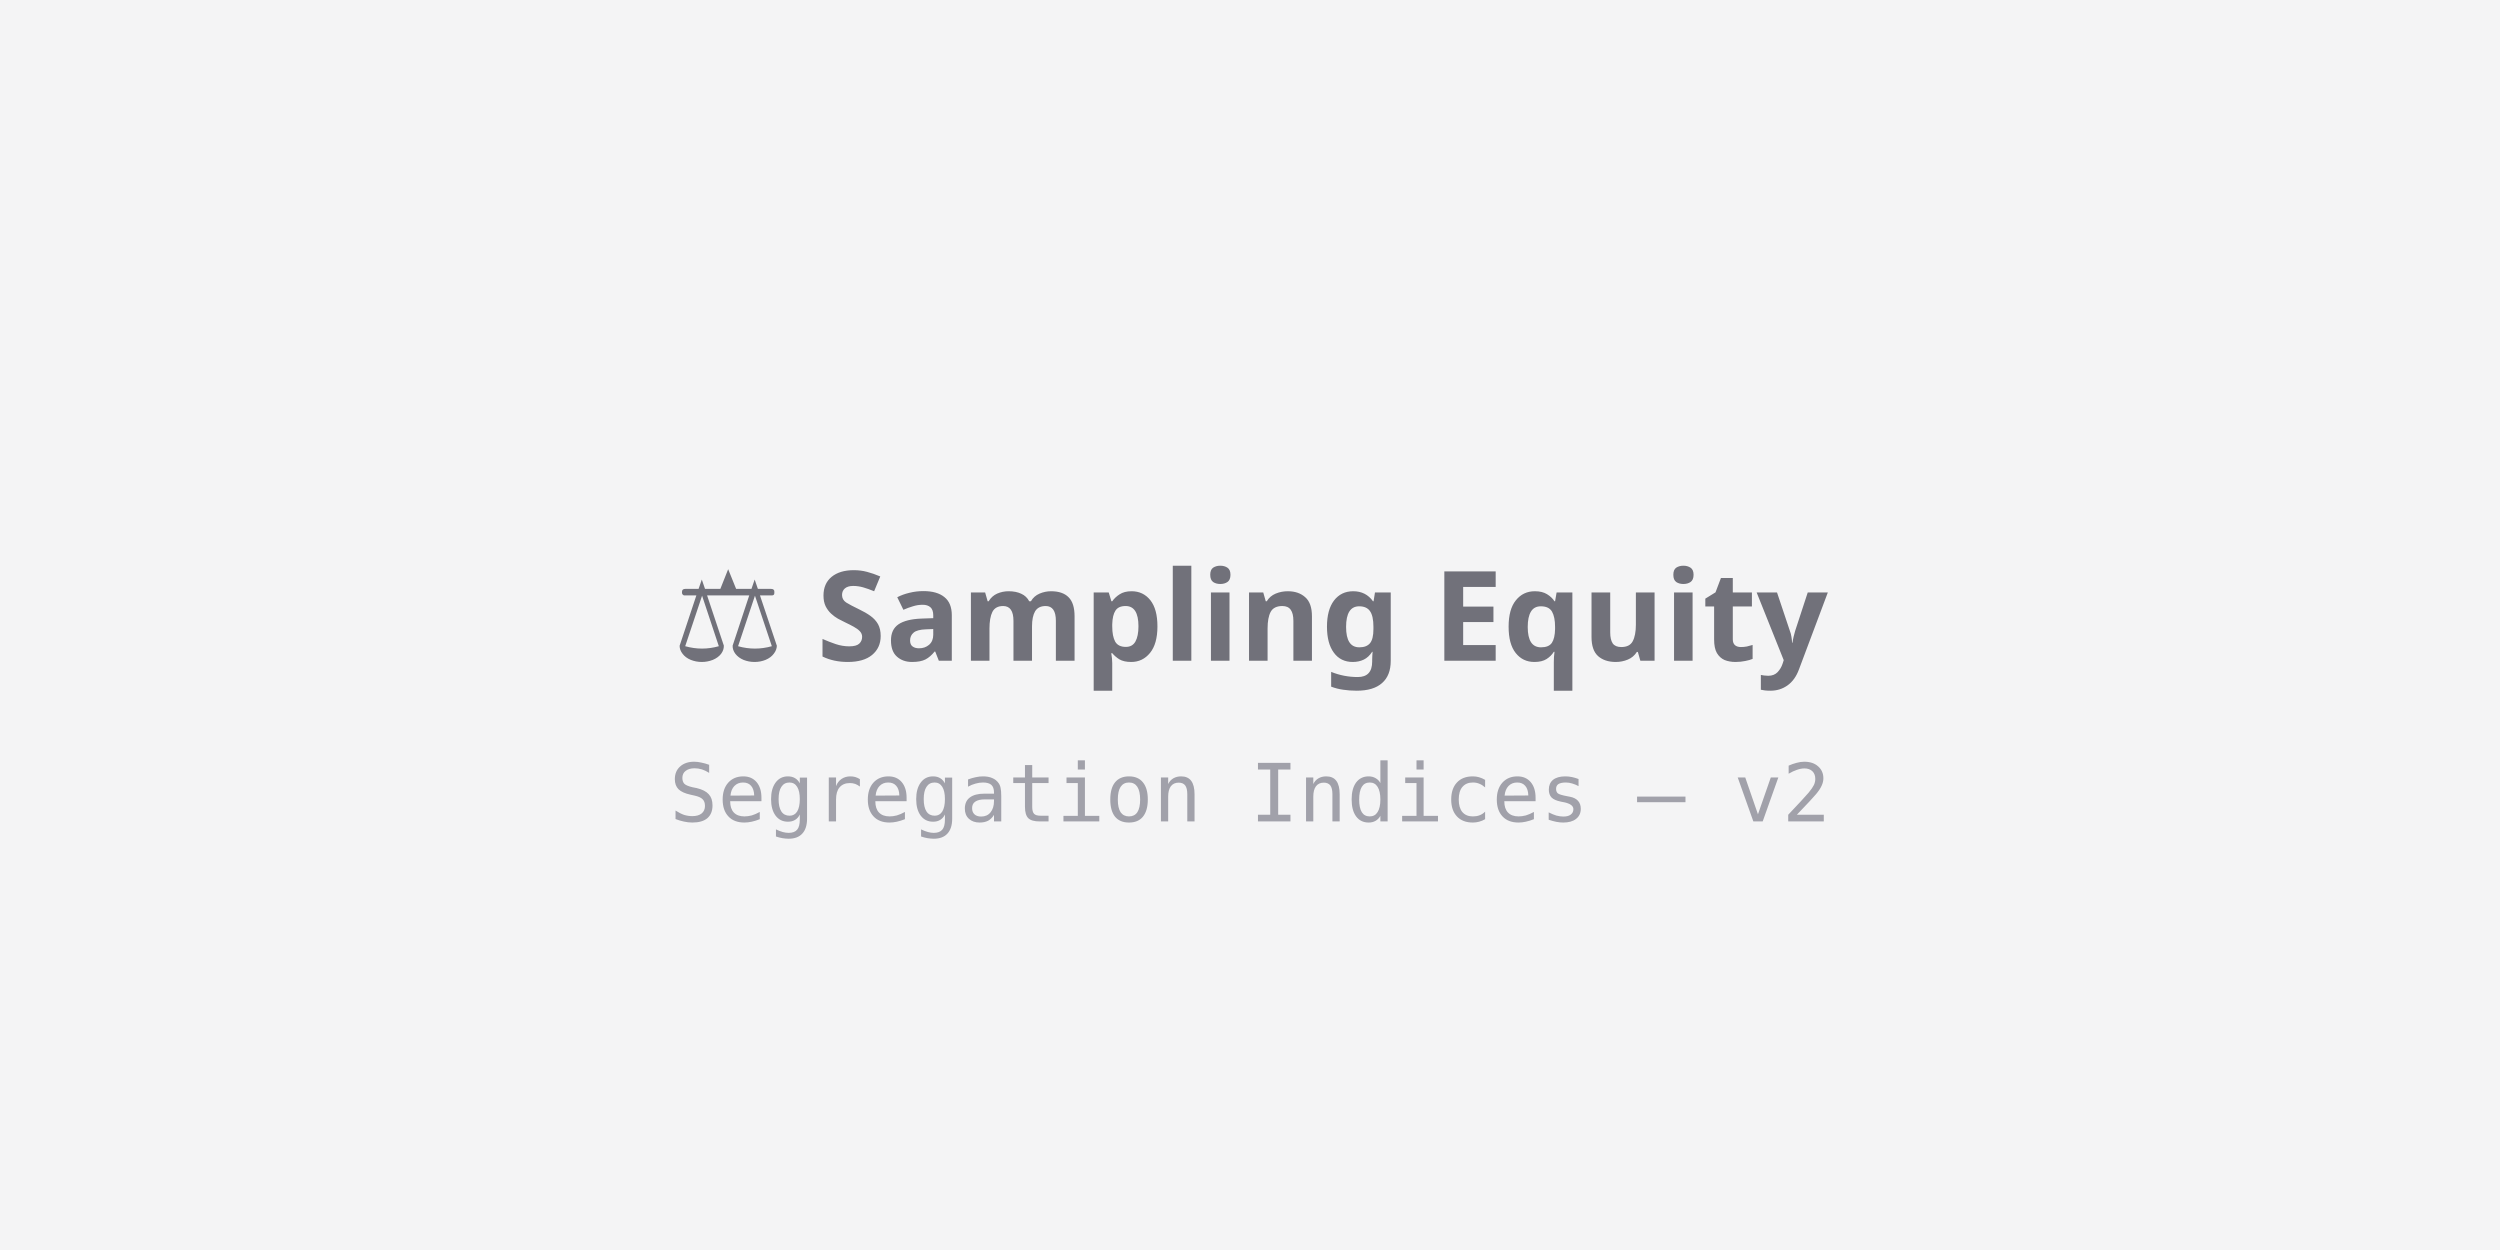
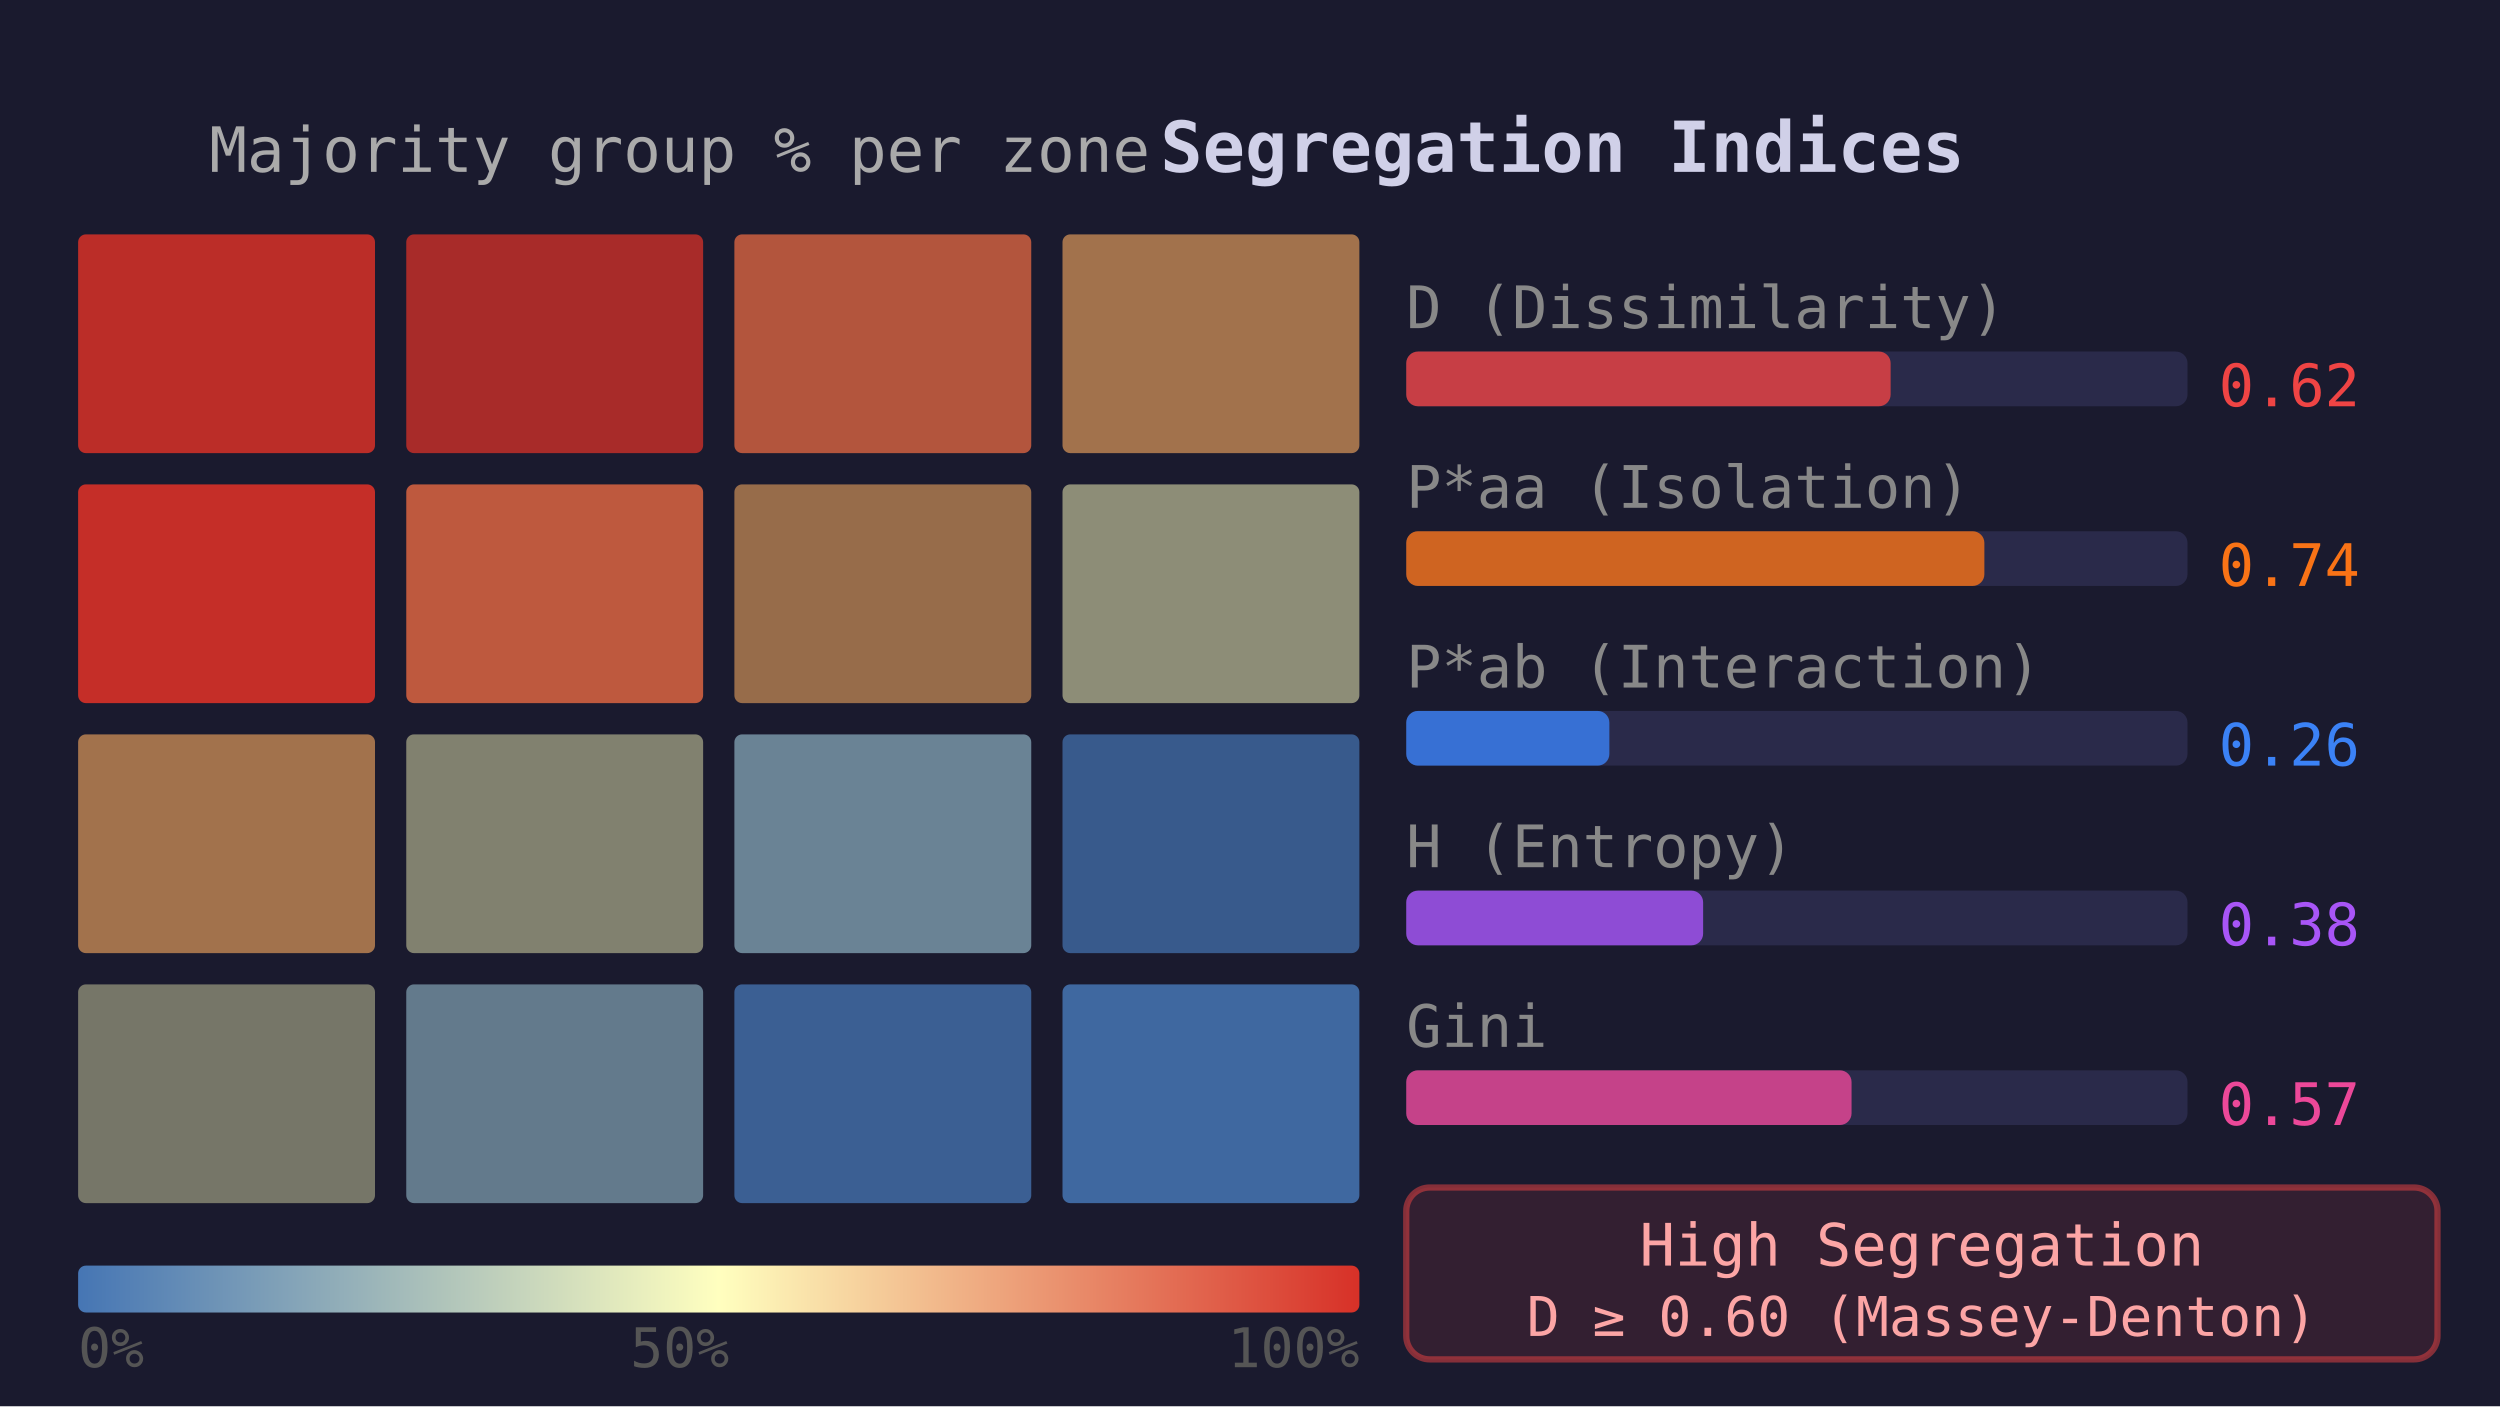
- <svg xmlns="http://www.w3.org/2000/svg" viewBox="0 0 280 140" role="img" aria-label="Coming in v2">
-   <rect width="280" height="140" fill="#F4F4F5" />
-   <text x="140" y="74" font-family="ui-sans-serif, system-ui" font-size="14" font-weight="600" fill="#71717A" text-anchor="middle">⚖️ Sampling Equity</text>
-   <text x="140" y="92" font-family="ui-monospace, monospace" font-size="9" fill="#A1A1AA" text-anchor="middle">Segregation Indices — v2</text>
+ <svg xmlns="http://www.w3.org/2000/svg" viewBox="0 0 320 180" width="320" height="180" role="img" aria-label="Segregation and Diversity Indices">
+   <rect width="320" height="180" fill="#1a1a2e" />
+   <rect x="10" y="30" width="38" height="28" rx="1" fill="#d73027" opacity="0.85" />
+   <rect x="52" y="30" width="38" height="28" rx="1" fill="#d73027" opacity="0.75" />
+   <rect x="94" y="30" width="38" height="28" rx="1" fill="#f46d43" opacity="0.7" />
+   <rect x="136" y="30" width="38" height="28" rx="1" fill="#fdae61" opacity="0.6" />
+   <rect x="10" y="62" width="38" height="28" rx="1" fill="#d73027" opacity="0.9" />
+   <rect x="52" y="62" width="38" height="28" rx="1" fill="#f46d43" opacity="0.75" />
+   <rect x="94" y="62" width="38" height="28" rx="1" fill="#fdae61" opacity="0.55" />
+   <rect x="136" y="62" width="38" height="28" rx="1" fill="#ffffbf" opacity="0.5" />
+   <rect x="10" y="94" width="38" height="28" rx="1" fill="#fdae61" opacity="0.6" />
+   <rect x="52" y="94" width="38" height="28" rx="1" fill="#ffffbf" opacity="0.45" />
+   <rect x="94" y="94" width="38" height="28" rx="1" fill="#abd9e9" opacity="0.55" />
+   <rect x="136" y="94" width="38" height="28" rx="1" fill="#4575b4" opacity="0.7" />
+   <rect x="10" y="126" width="38" height="28" rx="1" fill="#ffffbf" opacity="0.4" />
+   <rect x="52" y="126" width="38" height="28" rx="1" fill="#abd9e9" opacity="0.5" />
+   <rect x="136" y="126" width="38" height="28" rx="1" fill="#4575b4" opacity="0.85" />
+   <rect x="94" y="126" width="38" height="28" rx="1" fill="#4575b4" opacity="0.75" />
+   <text x="87" y="22" text-anchor="middle" fill="#aaa" font-family="monospace" font-size="8">Majority group % per zone</text>
+   <defs>
+     <linearGradient id="rdbu" x1="0%" y1="0%" x2="100%" y2="0%">
+       <stop offset="0%" stop-color="#4575b4" />
+       <stop offset="50%" stop-color="#ffffbf" />
+       <stop offset="100%" stop-color="#d73027" />
+     </linearGradient>
+   </defs>
+   <rect x="10" y="162" width="164" height="6" rx="1" fill="url(#rdbu)" />
+   <text x="10" y="175" fill="#555" font-family="monospace" font-size="7">0%</text>
+   <text x="87" y="175" text-anchor="middle" fill="#555" font-family="monospace" font-size="7">50%</text>
+   <text x="174" y="175" text-anchor="end" fill="#555" font-family="monospace" font-size="7">100%</text>
+   <text x="200" y="22" text-anchor="middle" fill="#d0d0e8" font-family="monospace" font-size="9" font-weight="bold">Segregation Indices</text>
+   <text x="180" y="42" fill="#888" font-family="monospace" font-size="7.5">D (Dissimilarity)</text>
+   <rect x="180" y="45" width="100" height="7" rx="1.5" fill="#2a2a4a" />
+   <rect x="180" y="45" width="62" height="7" rx="1.5" fill="#ef4444" opacity="0.8">
+     <animate attributeName="width" values="0;62;62" dur="1.5s" repeatCount="indefinite" begin="0s" />
+   </rect>
+   <text x="284" y="52" fill="#ef4444" font-family="monospace" font-size="7.5">0.62</text>
+   <text x="180" y="65" fill="#888" font-family="monospace" font-size="7.5">P*aa (Isolation)</text>
+   <rect x="180" y="68" width="100" height="7" rx="1.5" fill="#2a2a4a" />
+   <rect x="180" y="68" width="74" height="7" rx="1.5" fill="#f97316" opacity="0.8">
+     <animate attributeName="width" values="0;74;74" dur="1.5s" repeatCount="indefinite" begin="0.2s" />
+   </rect>
+   <text x="284" y="75" fill="#f97316" font-family="monospace" font-size="7.5">0.74</text>
+   <text x="180" y="88" fill="#888" font-family="monospace" font-size="7.5">P*ab (Interaction)</text>
+   <rect x="180" y="91" width="100" height="7" rx="1.5" fill="#2a2a4a" />
+   <rect x="180" y="91" width="26" height="7" rx="1.5" fill="#3b82f6" opacity="0.8">
+     <animate attributeName="width" values="0;26;26" dur="1.5s" repeatCount="indefinite" begin="0.4s" />
+   </rect>
+   <text x="284" y="98" fill="#3b82f6" font-family="monospace" font-size="7.5">0.26</text>
+   <text x="180" y="111" fill="#888" font-family="monospace" font-size="7.5">H (Entropy)</text>
+   <rect x="180" y="114" width="100" height="7" rx="1.5" fill="#2a2a4a" />
+   <rect x="180" y="114" width="38" height="7" rx="1.5" fill="#a855f7" opacity="0.8">
+     <animate attributeName="width" values="0;38;38" dur="1.5s" repeatCount="indefinite" begin="0.6s" />
+   </rect>
+   <text x="284" y="121" fill="#a855f7" font-family="monospace" font-size="7.5">0.38</text>
+   <text x="180" y="134" fill="#888" font-family="monospace" font-size="7.5">Gini</text>
+   <rect x="180" y="137" width="100" height="7" rx="1.5" fill="#2a2a4a" />
+   <rect x="180" y="137" width="57" height="7" rx="1.5" fill="#ec4899" opacity="0.8">
+     <animate attributeName="width" values="0;57;57" dur="1.5s" repeatCount="indefinite" begin="0.8s" />
+   </rect>
+   <text x="284" y="144" fill="#ec4899" font-family="monospace" font-size="7.5">0.57</text>
+   <rect x="180" y="152" width="132" height="22" rx="3" fill="#ef4444" opacity="0.12" />
+   <rect x="180" y="152" width="132" height="22" rx="3" stroke="#ef4444" stroke-width="0.8" fill="none" opacity="0.5" />
+   <text x="246" y="162" text-anchor="middle" fill="#fca5a5" font-family="monospace" font-size="7.5">High Segregation</text>
+   <text x="246" y="171" text-anchor="middle" fill="#fca5a5" font-family="monospace" font-size="7">D ≥ 0.60 (Massey-Denton)</text>
</svg>
